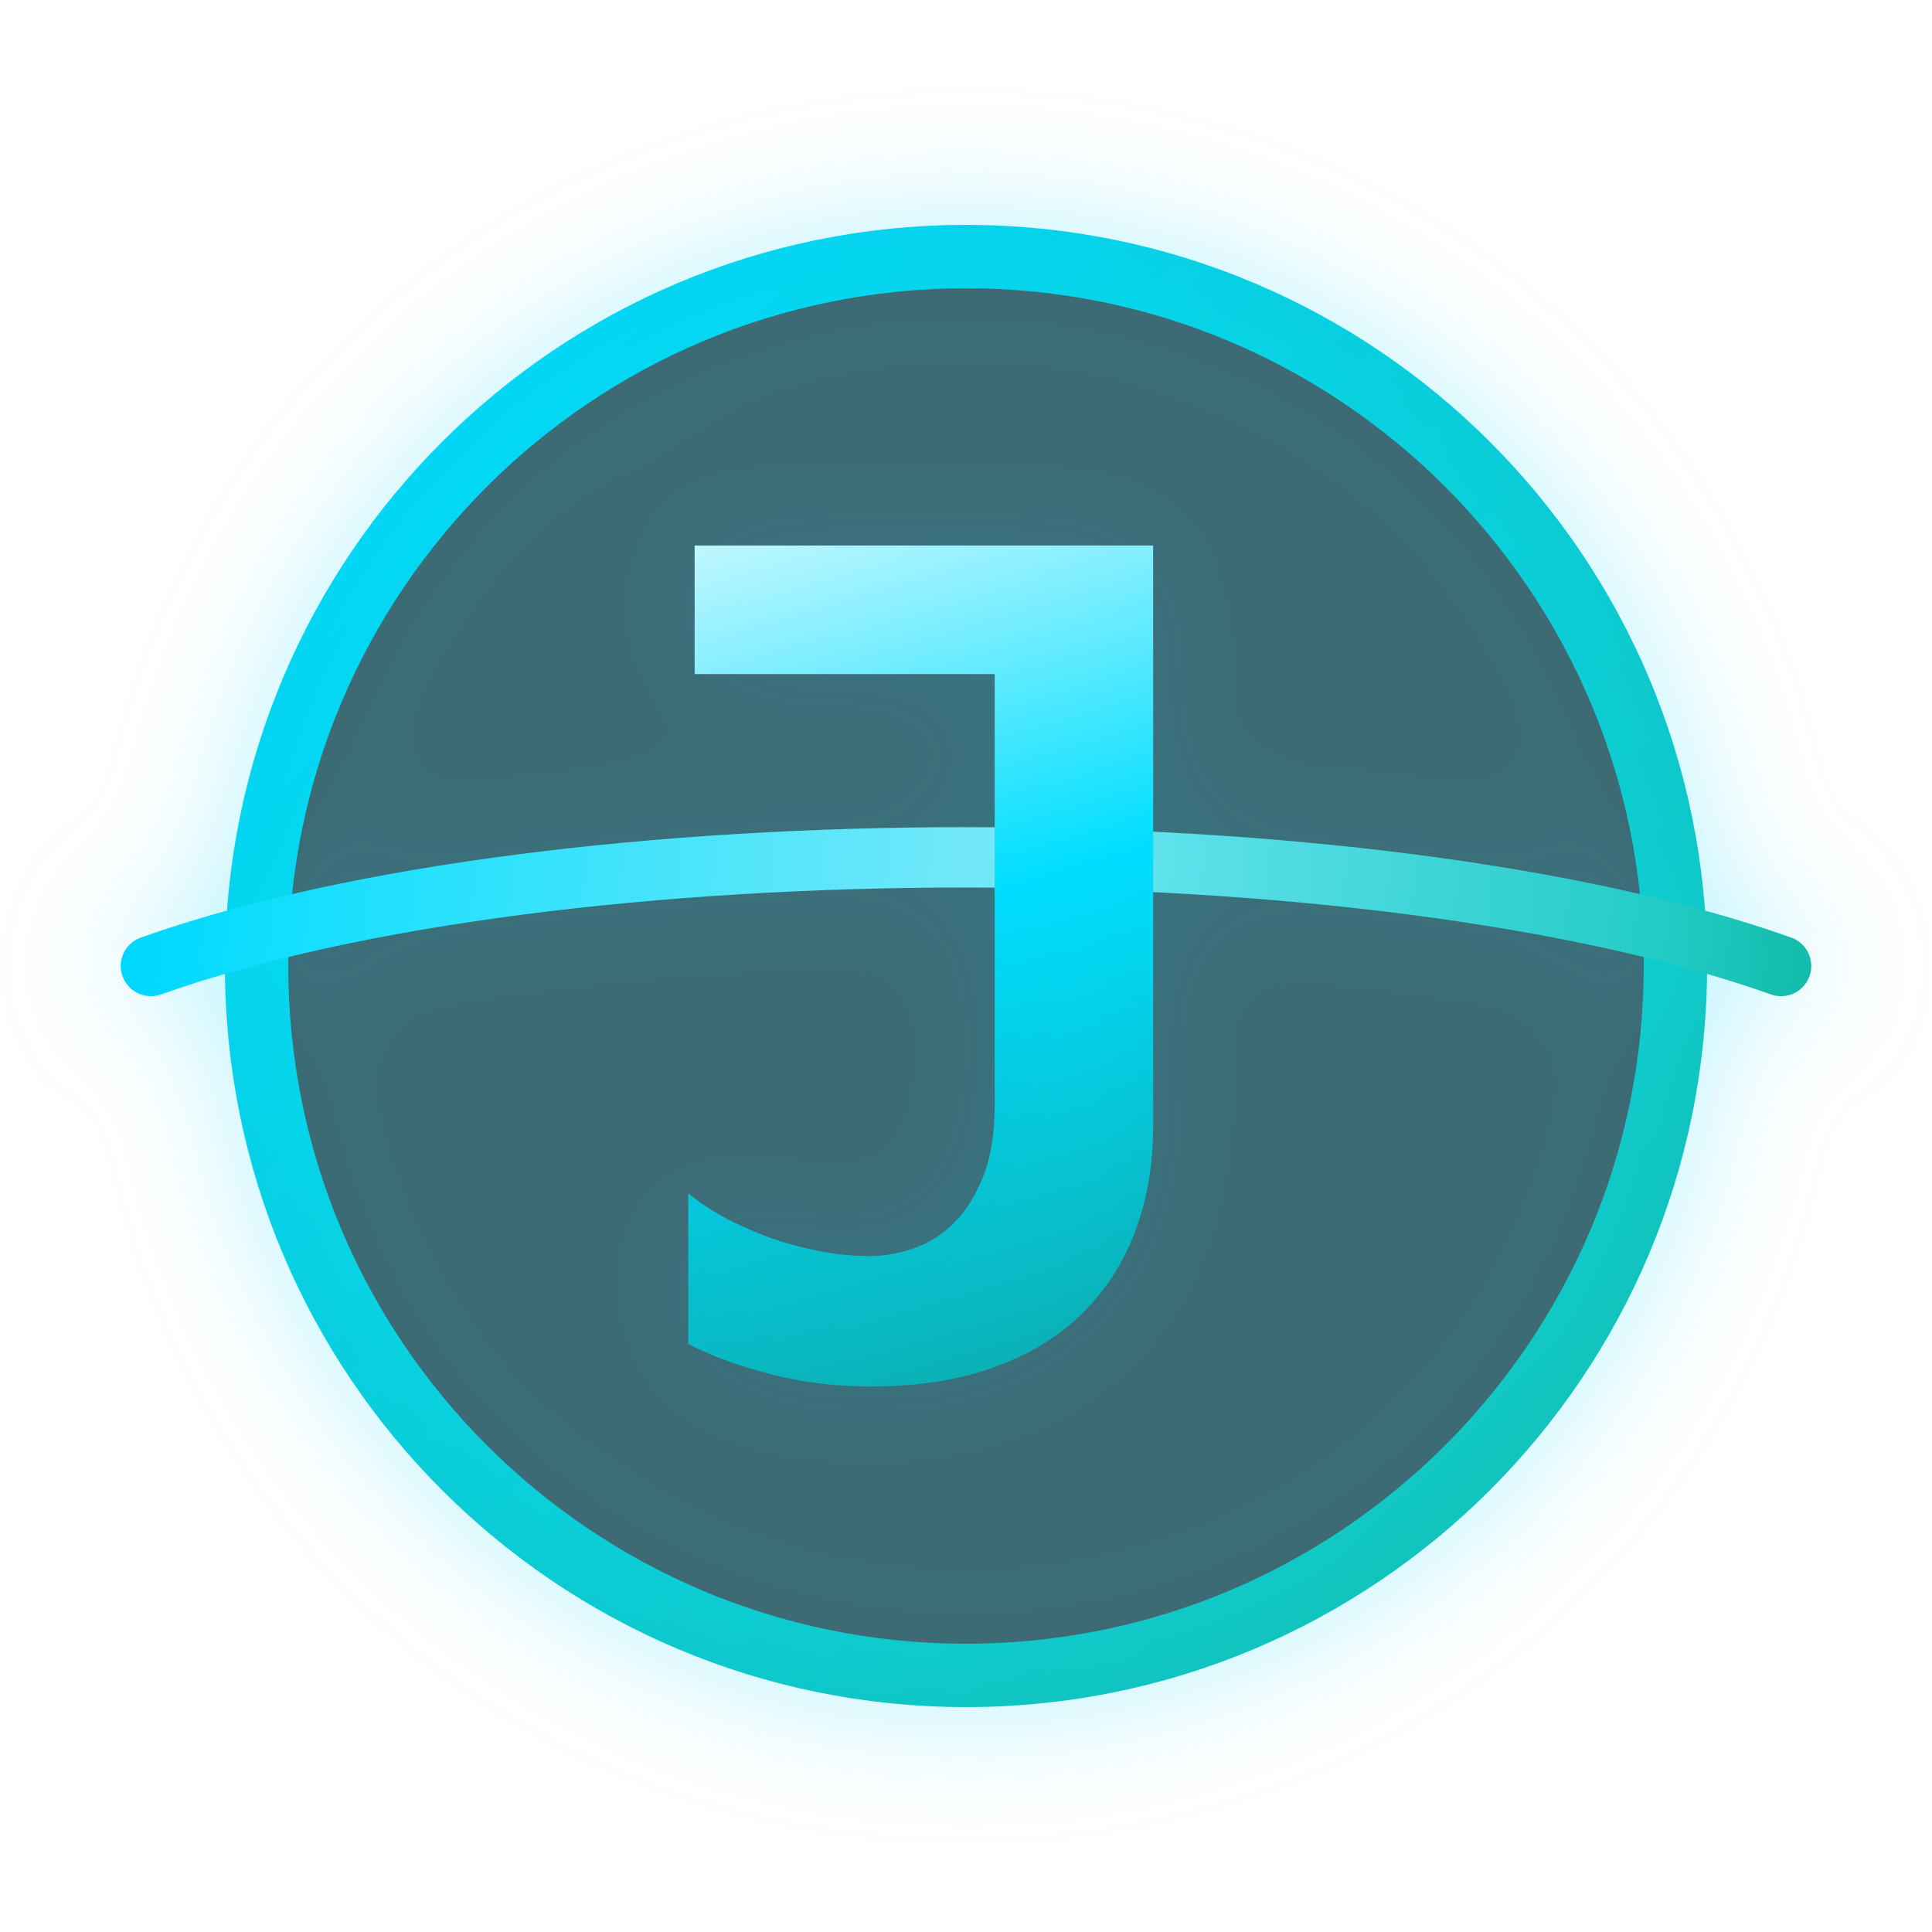
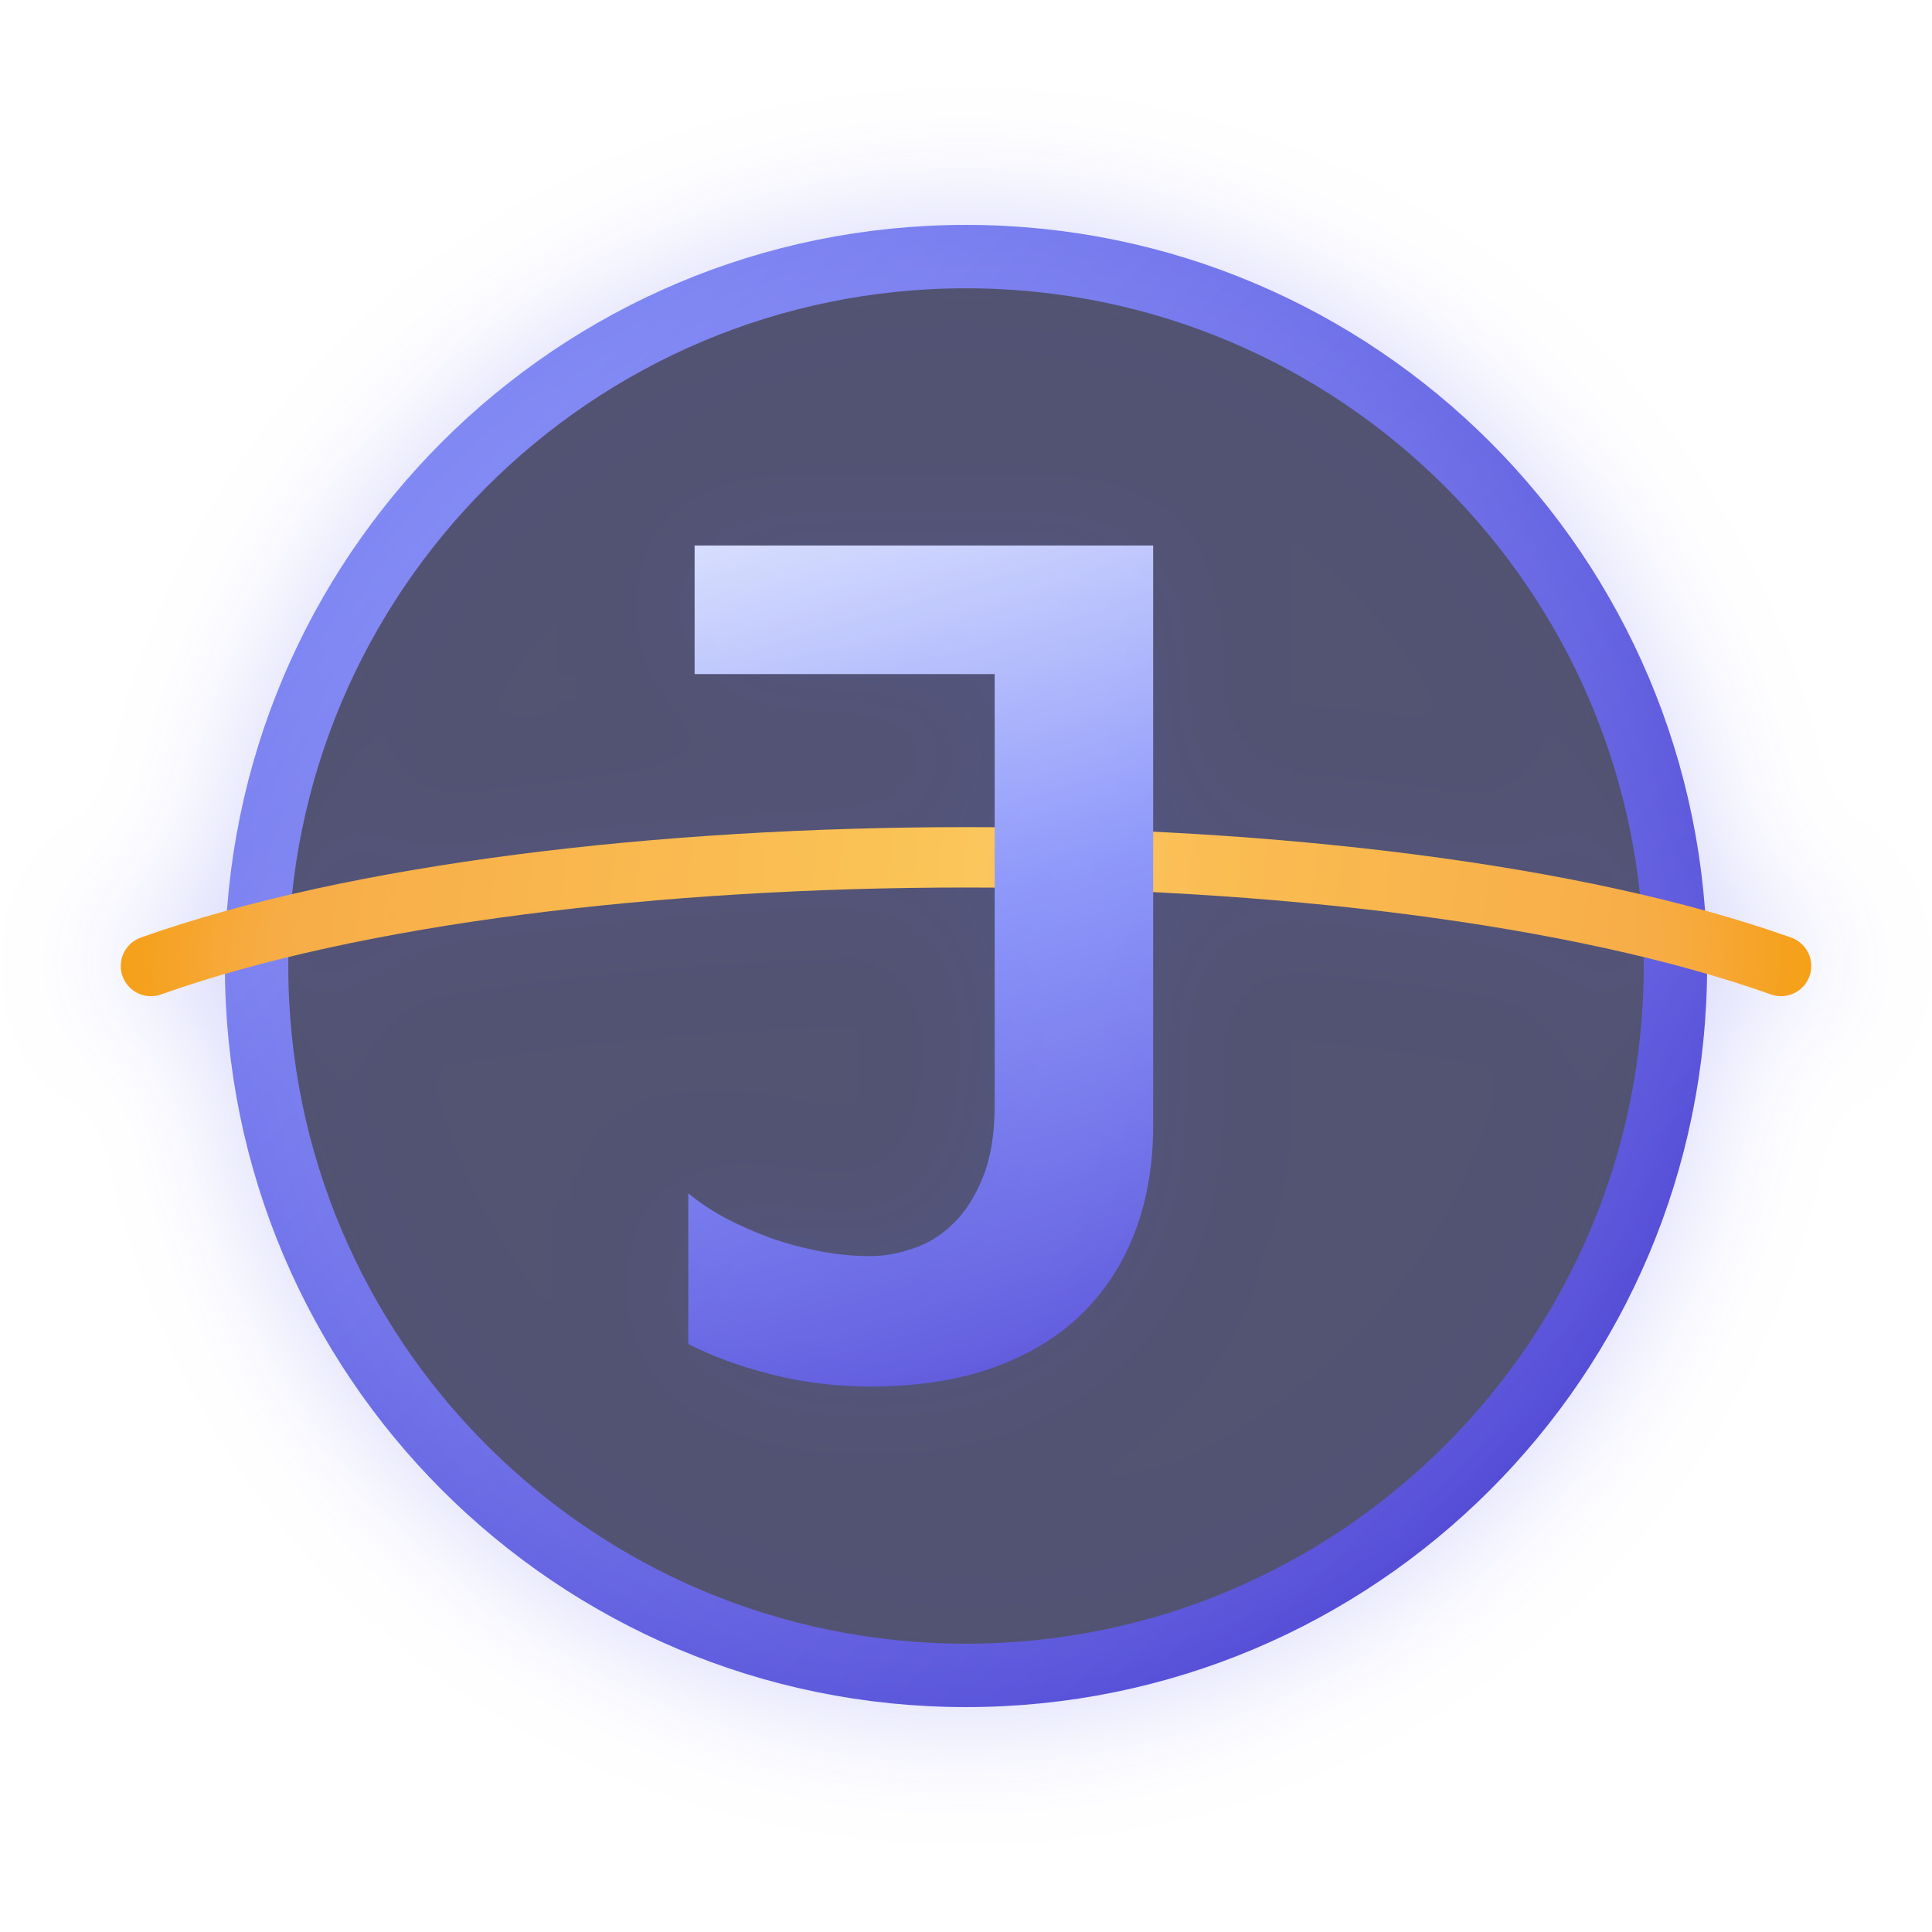
<svg xmlns="http://www.w3.org/2000/svg" width="64" height="64" fill="none" aria-labelledby="title desc" role="img" viewBox="0 0 64 64">
  <defs>
    <linearGradient id="jj-icon-ring" x1="8" x2="55" y1="9" y2="56" gradientUnits="userSpaceOnUse">
-       <stop stop-color="#00d4ff" />
-       <stop offset="1" stop-color="#14b8a6" />
+       <stop stop-color="#818CF8" />
+       <stop offset="1" stop-color="#4338CA" />
    </linearGradient>
    <linearGradient id="jj-icon-orbit" x1="5" x2="59" y1="29" y2="35" gradientUnits="userSpaceOnUse">
-       <stop stop-color="#00d4ff" />
-       <stop offset=".5" stop-color="#73e2f7" />
-       <stop offset="1" stop-color="#14b8a6" />
+       <stop stop-color="#F59E0B" />
+       <stop offset=".5" stop-color="#FBBF24" />
+       <stop offset="1" stop-color="#F59E0B" />
    </linearGradient>
    <linearGradient id="jj-icon-gloss" x1="29" x2="39" y1="14" y2="48" gradientUnits="userSpaceOnUse">
-       <stop stop-color="#dffaff" />
-       <stop offset=".45" stop-color="#00d4ff" />
-       <stop offset="1" stop-color="#0e8c81" />
+       <stop stop-color="#E0E7FF" />
+       <stop offset=".45" stop-color="#818CF8" />
+       <stop offset="1" stop-color="#4338CA" />
    </linearGradient>
    <filter id="jj-icon-glow" width="80" height="80" x="-8" y="-8" color-interpolation-filters="sRGB" filterUnits="userSpaceOnUse">
      <feGaussianBlur result="blur" stdDeviation="2.1" />
-       <feColorMatrix in="blur" values="0 0 0 0 0.00 0 0 0 0 0.83 0 0 0 0 1.00 0 0 0 0.3 0" />
+       <feColorMatrix in="blur" values="0 0 0 0 0.39 0 0 0 0 0.40 0 0 0 0 0.95 0 0 0 0.3 0" />
      <feBlend in2="SourceGraphic" mode="screen" />
    </filter>
  </defs>
  <g filter="url(#jj-icon-glow)">
    <circle cx="32" cy="32" r="23.5" fill="#07090c" fill-opacity=".72" stroke="url(#jj-icon-ring)" stroke-width="2.1" />
    <path stroke="url(#jj-icon-orbit)" stroke-linecap="round" stroke-width="2" d="M5 32c13.5-4.8 40.5-4.8 54 0" />
    <path fill="url(#jj-icon-gloss)" d="M38.2 18.07V37.3q0 1.93-.61 3.53-.61 1.59-1.79 2.73-1.17 1.13-2.92 1.75-1.74.62-4.05.62-1.7 0-3.27-.4-1.58-.4-2.76-1.01v-4.99q.53.44 1.23.82.71.37 1.5.66.8.28 1.64.44t1.66.16q.69 0 1.44-.26.74-.25 1.33-.84.59-.58.97-1.54.38-.95.38-2.36V22.33h-9.94v-4.26" />
  </g>
</svg>
